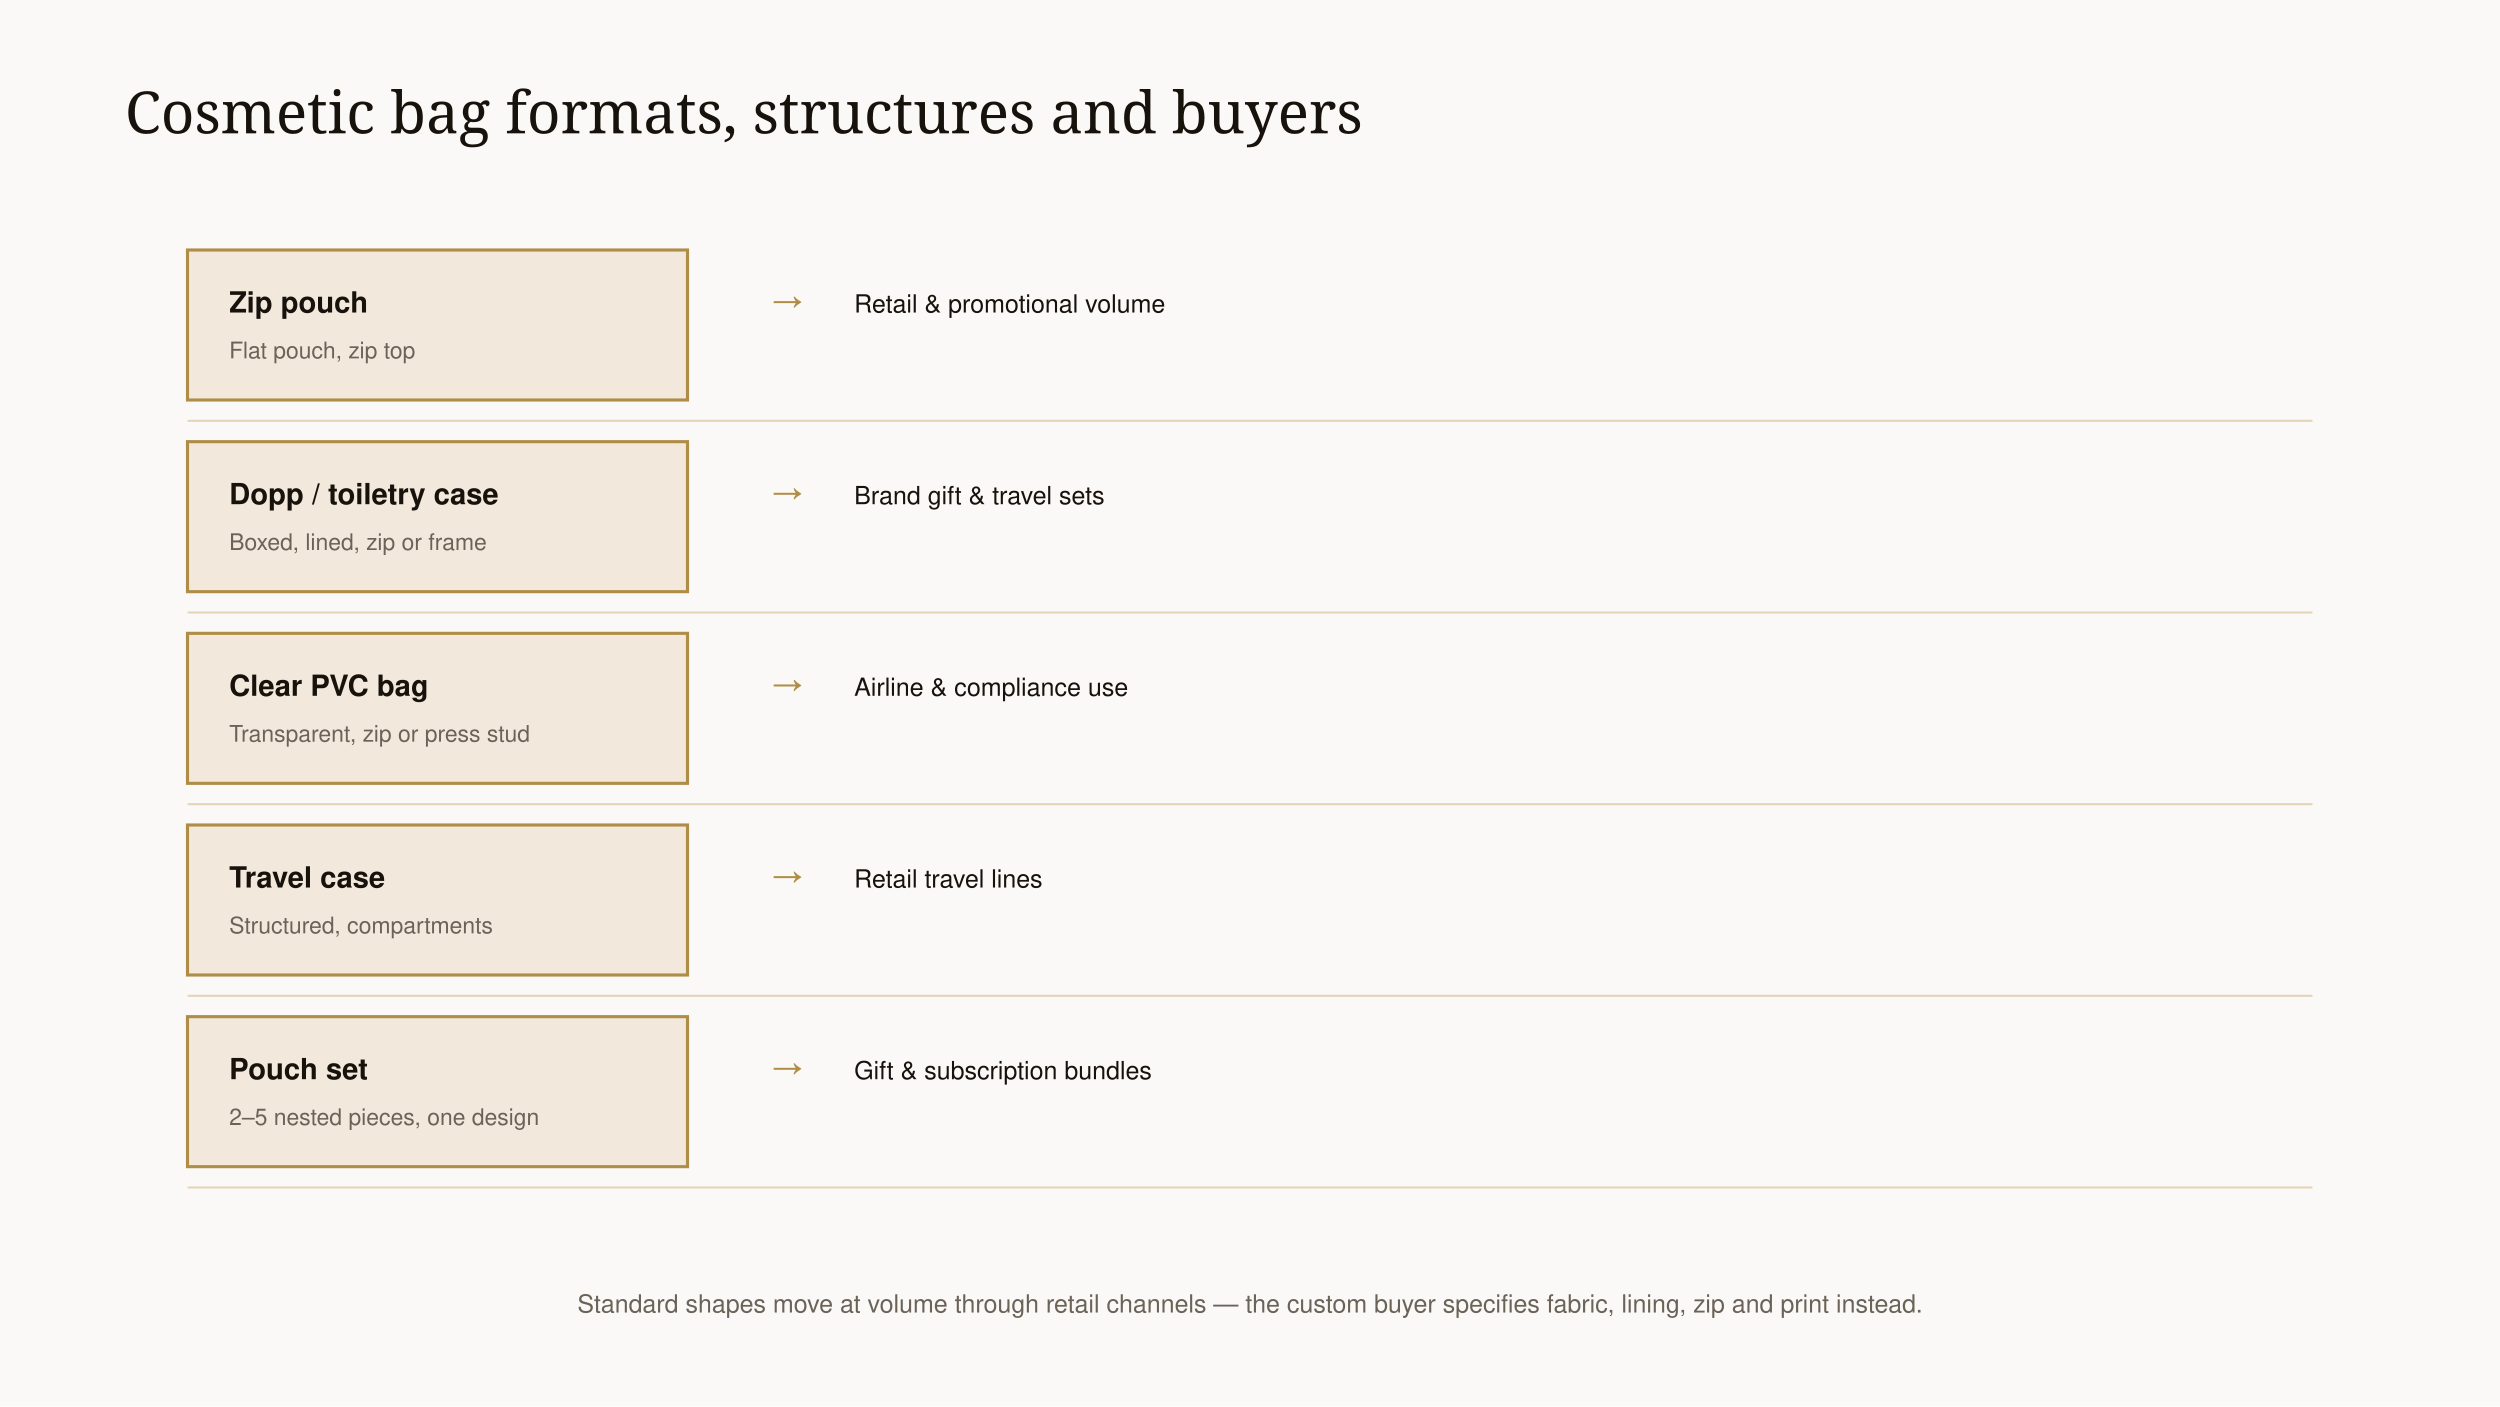
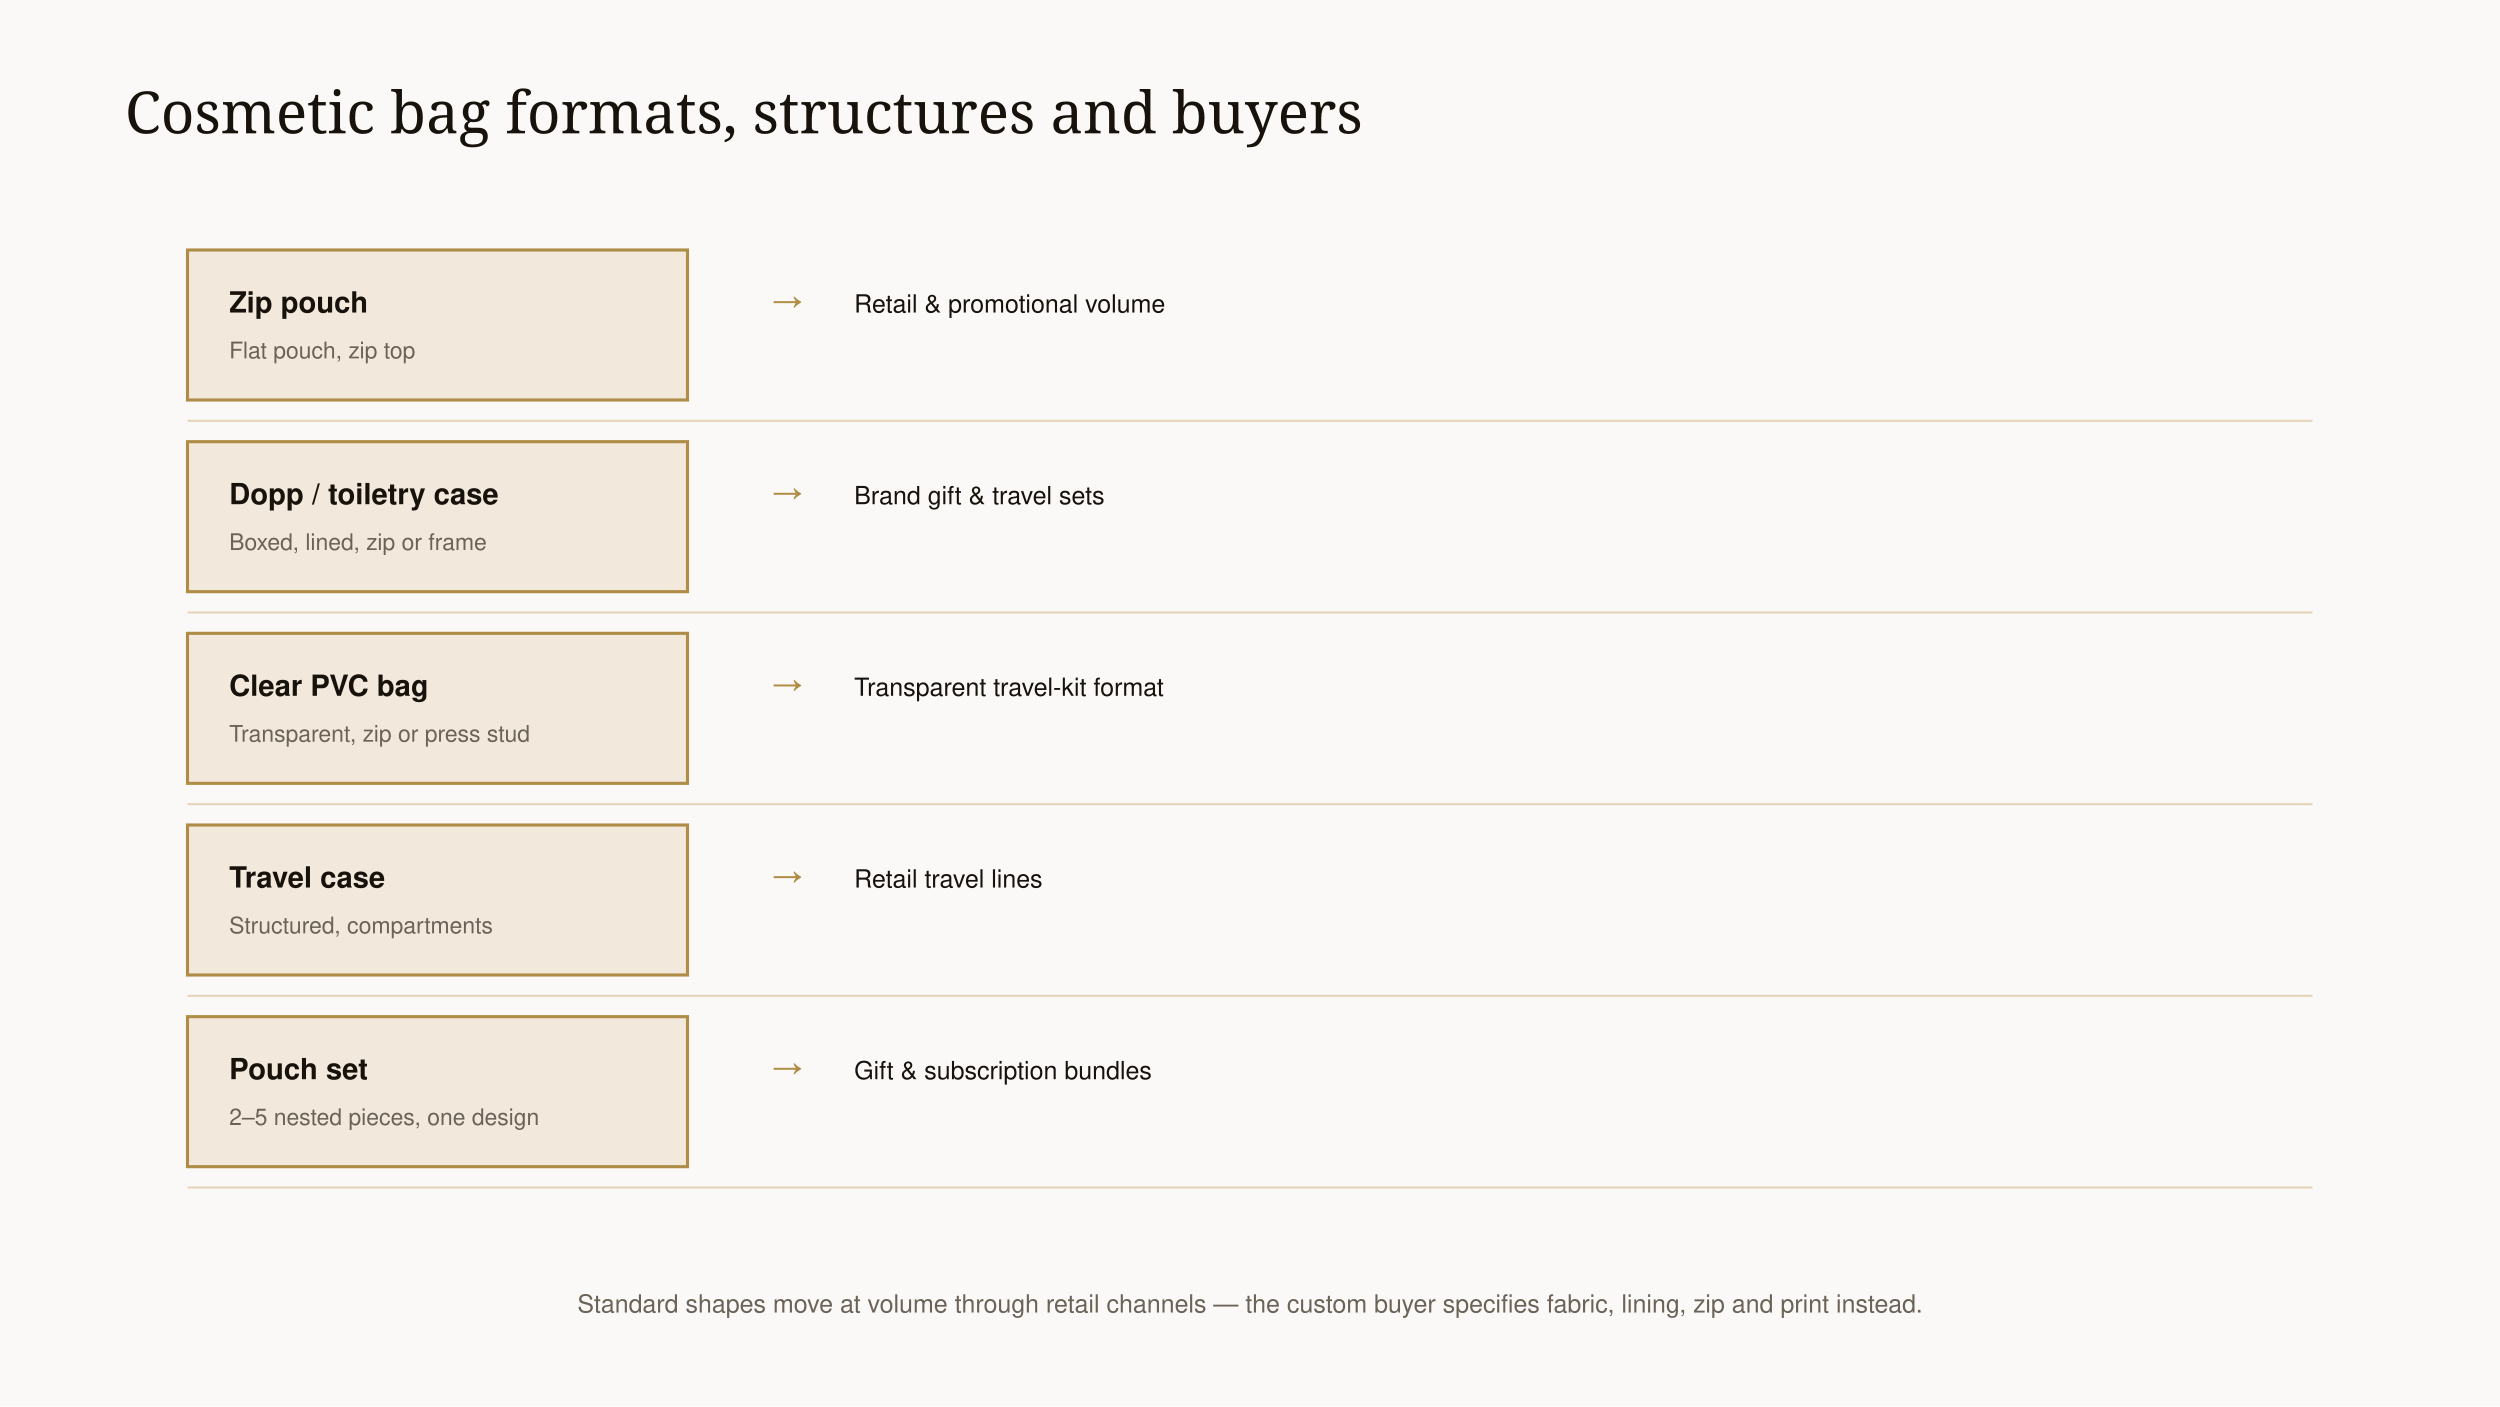
<svg xmlns="http://www.w3.org/2000/svg" viewBox="0 0 1200 675" role="img" aria-label="Table diagram mapping five cosmetic bag formats to their construction and the market that buys each">
  <rect width="1200" height="675" fill="#faf9f7" />
  <text x="60" y="64" font-family="Georgia, serif" font-size="28" fill="#18120c">Cosmetic bag formats, structures and buyers</text>
  <rect x="90" y="120" width="240" height="72" fill="#f2e9dc" stroke="#b08d46" stroke-width="1.5" />
  <text x="110" y="150" font-family="Helvetica, Arial, sans-serif" font-size="14" fill="#18120c" text-anchor="start" font-weight="bold">Zip pouch</text>
  <text x="110" y="172" font-family="Helvetica, Arial, sans-serif" font-size="11" fill="#6b6258" text-anchor="start" font-weight="normal">Flat pouch, zip top</text>
  <text x="370" y="150" font-family="Helvetica, Arial, sans-serif" font-size="16" fill="#b08d46" text-anchor="start" font-weight="normal">→</text>
  <text x="410" y="150" font-family="Helvetica, Arial, sans-serif" font-size="12" fill="#18120c" text-anchor="start" font-weight="normal">Retail &amp; promotional volume</text>
  <line x1="90" y1="202" x2="1110" y2="202" stroke="#e5d5b8" stroke-width="1" />
  <rect x="90" y="212" width="240" height="72" fill="#f2e9dc" stroke="#b08d46" stroke-width="1.5" />
  <text x="110" y="242" font-family="Helvetica, Arial, sans-serif" font-size="14" fill="#18120c" text-anchor="start" font-weight="bold">Dopp / toiletry case</text>
  <text x="110" y="264" font-family="Helvetica, Arial, sans-serif" font-size="11" fill="#6b6258" text-anchor="start" font-weight="normal">Boxed, lined, zip or frame</text>
  <text x="370" y="242" font-family="Helvetica, Arial, sans-serif" font-size="16" fill="#b08d46" text-anchor="start" font-weight="normal">→</text>
  <text x="410" y="242" font-family="Helvetica, Arial, sans-serif" font-size="12" fill="#18120c" text-anchor="start" font-weight="normal">Brand gift &amp; travel sets</text>
  <line x1="90" y1="294" x2="1110" y2="294" stroke="#e5d5b8" stroke-width="1" />
  <rect x="90" y="304" width="240" height="72" fill="#f2e9dc" stroke="#b08d46" stroke-width="1.5" />
  <text x="110" y="334" font-family="Helvetica, Arial, sans-serif" font-size="14" fill="#18120c" text-anchor="start" font-weight="bold">Clear PVC bag</text>
  <text x="110" y="356" font-family="Helvetica, Arial, sans-serif" font-size="11" fill="#6b6258" text-anchor="start" font-weight="normal">Transparent, zip or press stud</text>
  <text x="370" y="334" font-family="Helvetica, Arial, sans-serif" font-size="16" fill="#b08d46" text-anchor="start" font-weight="normal">→</text>
-   <text x="410" y="334" font-family="Helvetica, Arial, sans-serif" font-size="12" fill="#18120c" text-anchor="start" font-weight="normal">Airline &amp; compliance use</text>
+   <text x="410" y="334" font-family="Helvetica, Arial, sans-serif" font-size="12" fill="#18120c" text-anchor="start" font-weight="normal">Transparent travel-kit format</text>
  <line x1="90" y1="386" x2="1110" y2="386" stroke="#e5d5b8" stroke-width="1" />
  <rect x="90" y="396" width="240" height="72" fill="#f2e9dc" stroke="#b08d46" stroke-width="1.5" />
  <text x="110" y="426" font-family="Helvetica, Arial, sans-serif" font-size="14" fill="#18120c" text-anchor="start" font-weight="bold">Travel case</text>
  <text x="110" y="448" font-family="Helvetica, Arial, sans-serif" font-size="11" fill="#6b6258" text-anchor="start" font-weight="normal">Structured, compartments</text>
  <text x="370" y="426" font-family="Helvetica, Arial, sans-serif" font-size="16" fill="#b08d46" text-anchor="start" font-weight="normal">→</text>
  <text x="410" y="426" font-family="Helvetica, Arial, sans-serif" font-size="12" fill="#18120c" text-anchor="start" font-weight="normal">Retail travel lines</text>
  <line x1="90" y1="478" x2="1110" y2="478" stroke="#e5d5b8" stroke-width="1" />
  <rect x="90" y="488" width="240" height="72" fill="#f2e9dc" stroke="#b08d46" stroke-width="1.5" />
  <text x="110" y="518" font-family="Helvetica, Arial, sans-serif" font-size="14" fill="#18120c" text-anchor="start" font-weight="bold">Pouch set</text>
  <text x="110" y="540" font-family="Helvetica, Arial, sans-serif" font-size="11" fill="#6b6258" text-anchor="start" font-weight="normal">2–5 nested pieces, one design</text>
  <text x="370" y="518" font-family="Helvetica, Arial, sans-serif" font-size="16" fill="#b08d46" text-anchor="start" font-weight="normal">→</text>
  <text x="410" y="518" font-family="Helvetica, Arial, sans-serif" font-size="12" fill="#18120c" text-anchor="start" font-weight="normal">Gift &amp; subscription bundles</text>
  <line x1="90" y1="570" x2="1110" y2="570" stroke="#e5d5b8" stroke-width="1" />
  <text x="600" y="630" font-family="Helvetica, Arial, sans-serif" font-size="12" fill="#6b6258" text-anchor="middle" font-weight="normal">Standard shapes move at volume through retail channels — the custom buyer specifies fabric, lining, zip and print instead.</text>
</svg>
